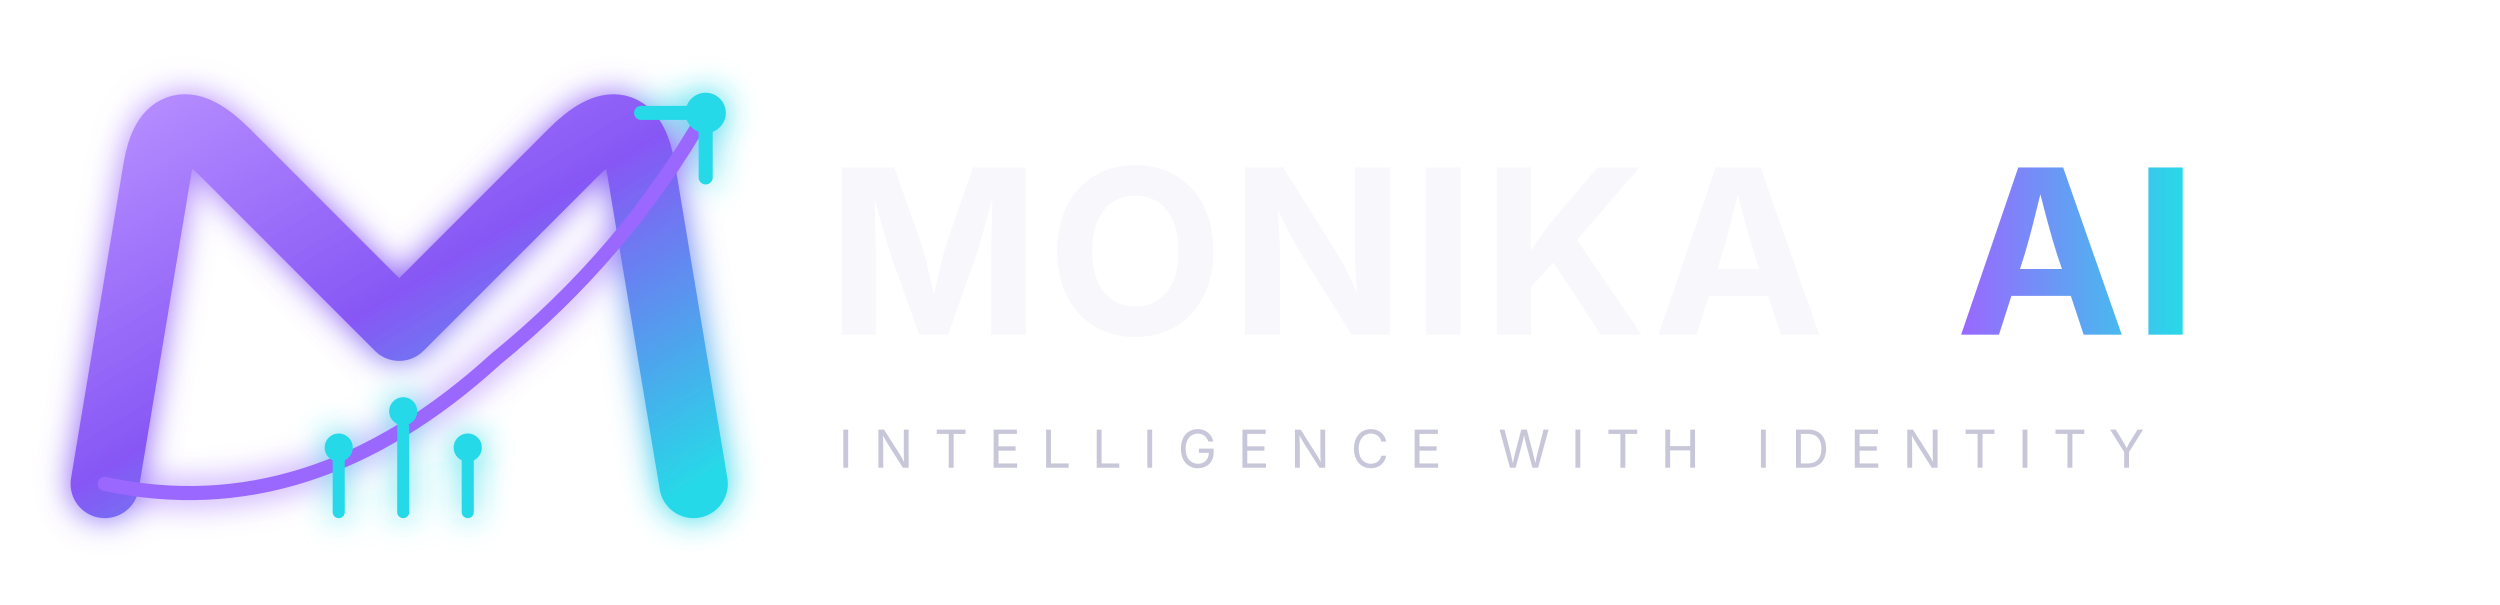
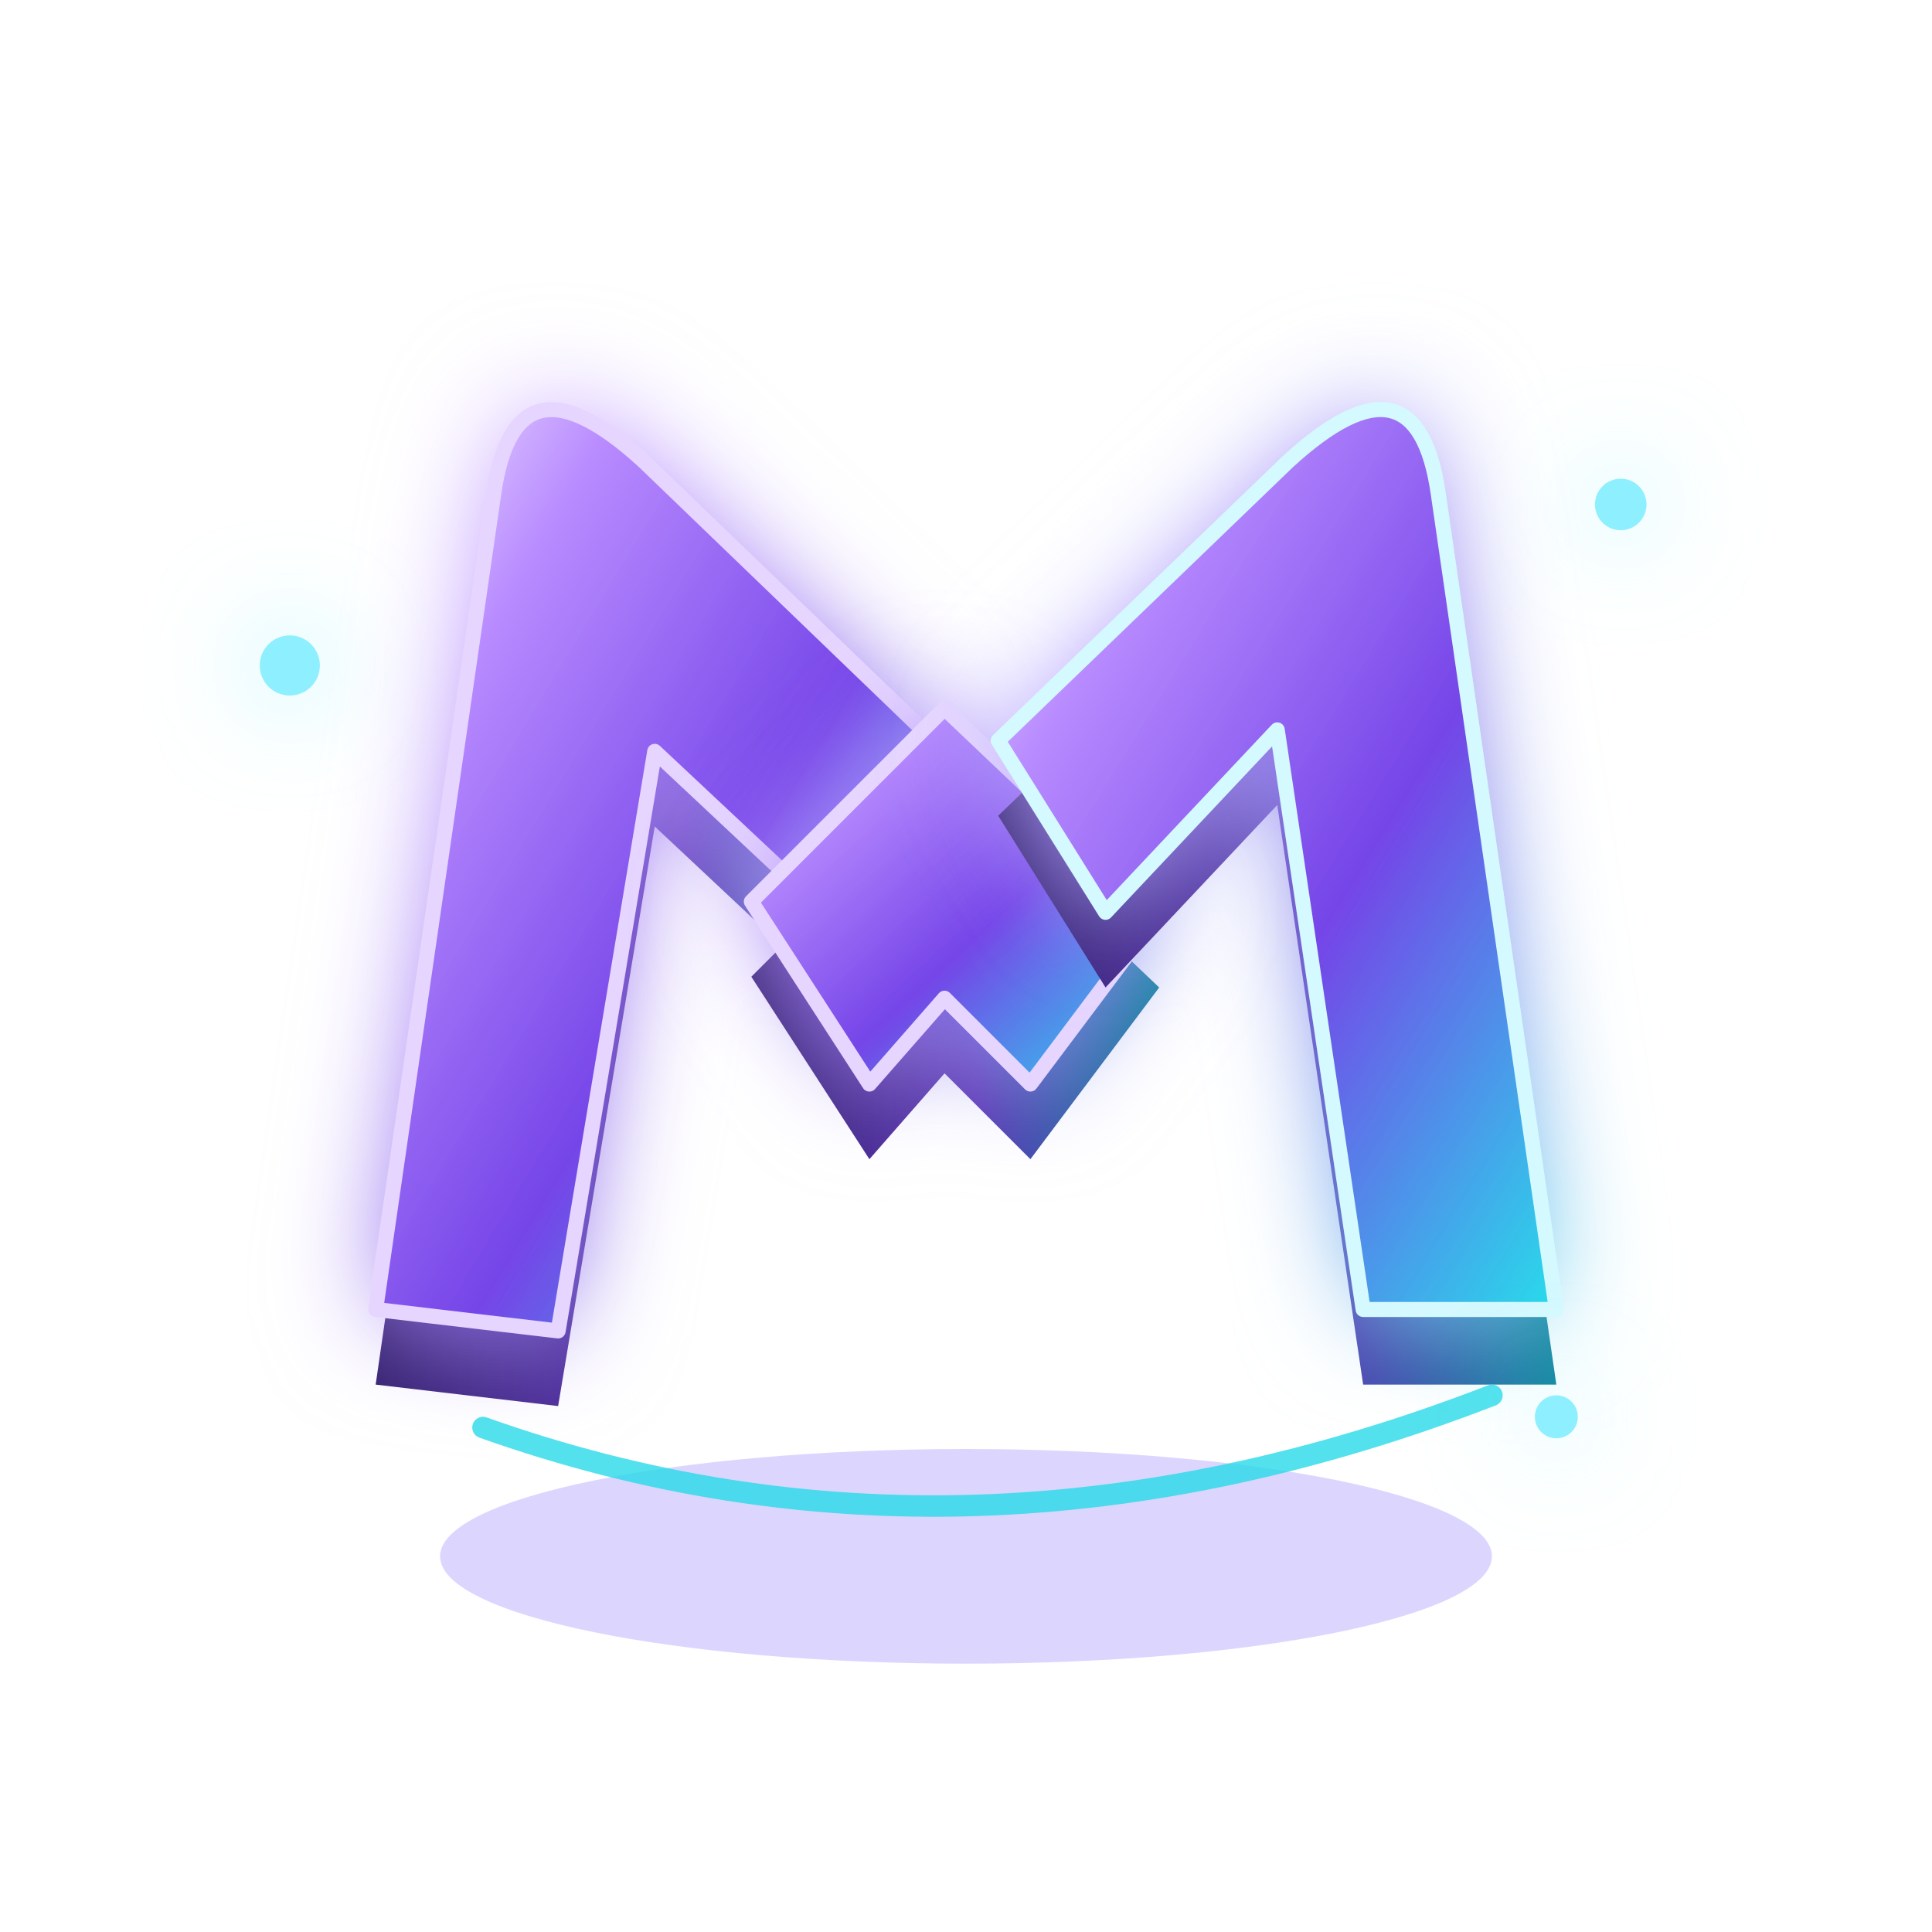
- <svg xmlns="http://www.w3.org/2000/svg" viewBox="0 0 620 150" role="img" aria-labelledby="title desc">
+ <svg xmlns="http://www.w3.org/2000/svg" viewBox="0 0 180 180" role="img" aria-labelledby="title desc">
  <defs>
-     <linearGradient id="mark" x1="0" y1="0" x2="1" y2="1">
-       <stop offset="0" stop-color="#B58CFF" />
-       <stop offset=".48" stop-color="#8757F5" />
-       <stop offset="1" stop-color="#27D9E8" />
+     <linearGradient id="front" x1="0" y1="0" x2="1" y2="1">
+       <stop stop-color="#F4E9FF" />
+       <stop offset=".22" stop-color="#B88BFF" />
+       <stop offset=".58" stop-color="#7545E8" />
+       <stop offset="1" stop-color="#28DCEB" />
    </linearGradient>
-     <linearGradient id="ai" x1="0" y1="0" x2="1" y2="0">
-       <stop offset="0" stop-color="#9B67FF" />
-       <stop offset="1" stop-color="#28D9E8" />
+     <linearGradient id="side" x1="0" y1="0" x2="1" y2="0">
+       <stop stop-color="#34206F" />
+       <stop offset=".55" stop-color="#5B35B5" />
+       <stop offset="1" stop-color="#087F99" />
    </linearGradient>
-     <filter id="glow" x="-30%" y="-30%" width="160%" height="160%">
-       <feGaussianBlur stdDeviation="4" result="blur" />
+     <filter id="glow" x="-70%" y="-70%" width="240%" height="240%">
+       <feGaussianBlur stdDeviation="5" result="b" />
      <feMerge>
-         <feMergeNode in="blur" />
+         <feMergeNode in="b" />
        <feMergeNode in="SourceGraphic" />
      </feMerge>
    </filter>
  </defs>
-   <g transform="translate(8 8)" filter="url(#glow)">
-     <path d="M18 112 31 34Q34 16 48 30L91 73 134 30Q148 16 151 34L164 112" fill="none" stroke="url(#mark)" stroke-width="17" stroke-linecap="round" stroke-linejoin="round" />
-     <path d="M18 112Q69 123 115 81Q147 55 167 20" fill="none" stroke="#9B67FF" stroke-width="3.5" stroke-linecap="round" />
-     <path d="M151 20 167 20 167 36" fill="none" stroke="#25D9E8" stroke-width="3.5" stroke-linecap="round" />
-     <circle cx="167" cy="20" r="5" fill="#25D9E8" />
-     <path d="M76 119v-14m16 14V98m16 21v-14" stroke="#25D9E8" stroke-width="3" stroke-linecap="round" />
-     <circle cx="76" cy="103" r="3.5" fill="#25D9E8" />
-     <circle cx="92" cy="94" r="3.5" fill="#25D9E8" />
-     <circle cx="108" cy="103" r="3.5" fill="#25D9E8" />
+   <ellipse cx="90" cy="145" rx="49" ry="10" fill="#6D55FF" opacity=".24" />
+   <g class="spin" transform-origin="90px 88px">
+     <g class="piece left">
+       <path d="M35 122 46 46Q48 32 60 43L87 69 77 85 61 70 52 124Z" fill="url(#side)" transform="translate(0 7)" />
+       <path d="M35 122 46 46Q48 32 60 43L87 69 77 85 61 70 52 124Z" fill="url(#front)" stroke="#E5D5FF" stroke-width="1.4" stroke-linejoin="round" filter="url(#glow)" />
+     </g>
+     <g class="piece middle">
+       <path d="M70 84 88 66 108 85 96 101 88 93 81 101Z" fill="url(#side)" transform="translate(0 7)" />
+       <path d="M70 84 88 66 108 85 96 101 88 93 81 101Z" fill="url(#front)" stroke="#E5D5FF" stroke-width="1.4" stroke-linejoin="round" filter="url(#glow)" />
+     </g>
+     <g class="piece right">
+       <path d="m93 69 27-26q12-11 14 3l11 76h-18l-8-54-16 17Z" fill="url(#side)" transform="translate(0 7)" />
+       <path d="m93 69 27-26q12-11 14 3l11 76h-18l-8-54-16 17Z" fill="url(#front)" stroke="#D4F9FF" stroke-width="1.4" stroke-linejoin="round" filter="url(#glow)" />
+     </g>
+     <path d="M45 133Q90 149 139 130" fill="none" stroke="#27D9E8" stroke-width="2" stroke-linecap="round" opacity=".8" />
  </g>
-   <g font-family="Inter, Arial, sans-serif" font-weight="750" letter-spacing="1.5">
-     <text x="205" y="83" font-size="57" fill="#F7F7FC">MONIKA</text>
-     <text x="485" y="83" font-size="57" fill="url(#ai)">AI</text>
+   <g fill="#8EEFFF" filter="url(#glow)">
+     <circle cx="27" cy="62" r="2.8">
+       <animate attributeName="opacity" values=".2;1;.2" dur="2s" repeatCount="indefinite" />
+     </circle>
+     <circle cx="151" cy="47" r="2.4">
+       <animate attributeName="opacity" values="1;.2;1" dur="2.6s" repeatCount="indefinite" />
+     </circle>
+     <circle cx="145" cy="132" r="2">
+       <animate attributeName="opacity" values=".2;1;.2" dur="1.8s" repeatCount="indefinite" />
+     </circle>
  </g>
-   <text x="208" y="116" font-family="Inter, Arial, sans-serif" font-size="13" letter-spacing="5.2" fill="#C8C7DA">INTELLIGENCE WITH IDENTITY</text>
+   <style>
+ .spin{animation:turn 8s cubic-bezier(.45,0,.55,1) infinite;transform-style:preserve-3d}
+ .piece{transform-box:fill-box;transform-origin:center;animation-duration:8s;animation-iteration-count:infinite;animation-timing-function:cubic-bezier(.4,0,.2,1)}
+ .left{animation-name:splitL}.middle{animation-name:splitM}.right{animation-name:splitR}
+ @keyframes turn{0%,18%{transform:perspective(650px) rotateY(0deg) rotateX(-5deg) scale(1)}30%,68%{transform:perspective(650px) rotateY(180deg) rotateX(8deg) scale(.94)}82%,100%{transform:perspective(650px) rotateY(360deg) rotateX(-5deg) scale(1)}}
+ @keyframes splitL{0%,25%,78%,100%{transform:translate3d(0,0,0)}42%,62%{transform:translate3d(-23px,-15px,35px) rotate(-13deg)}}
+ @keyframes splitM{0%,25%,78%,100%{transform:translate3d(0,0,0)}42%,62%{transform:translate3d(0,-25px,48px) rotate(7deg)}}
+ @keyframes splitR{0%,25%,78%,100%{transform:translate3d(0,0,0)}42%,62%{transform:translate3d(23px,-13px,35px) rotate(13deg)}}
+ @media(prefers-reduced-motion:reduce){.spin,.piece{animation:none}}
+ </style>
</svg>
